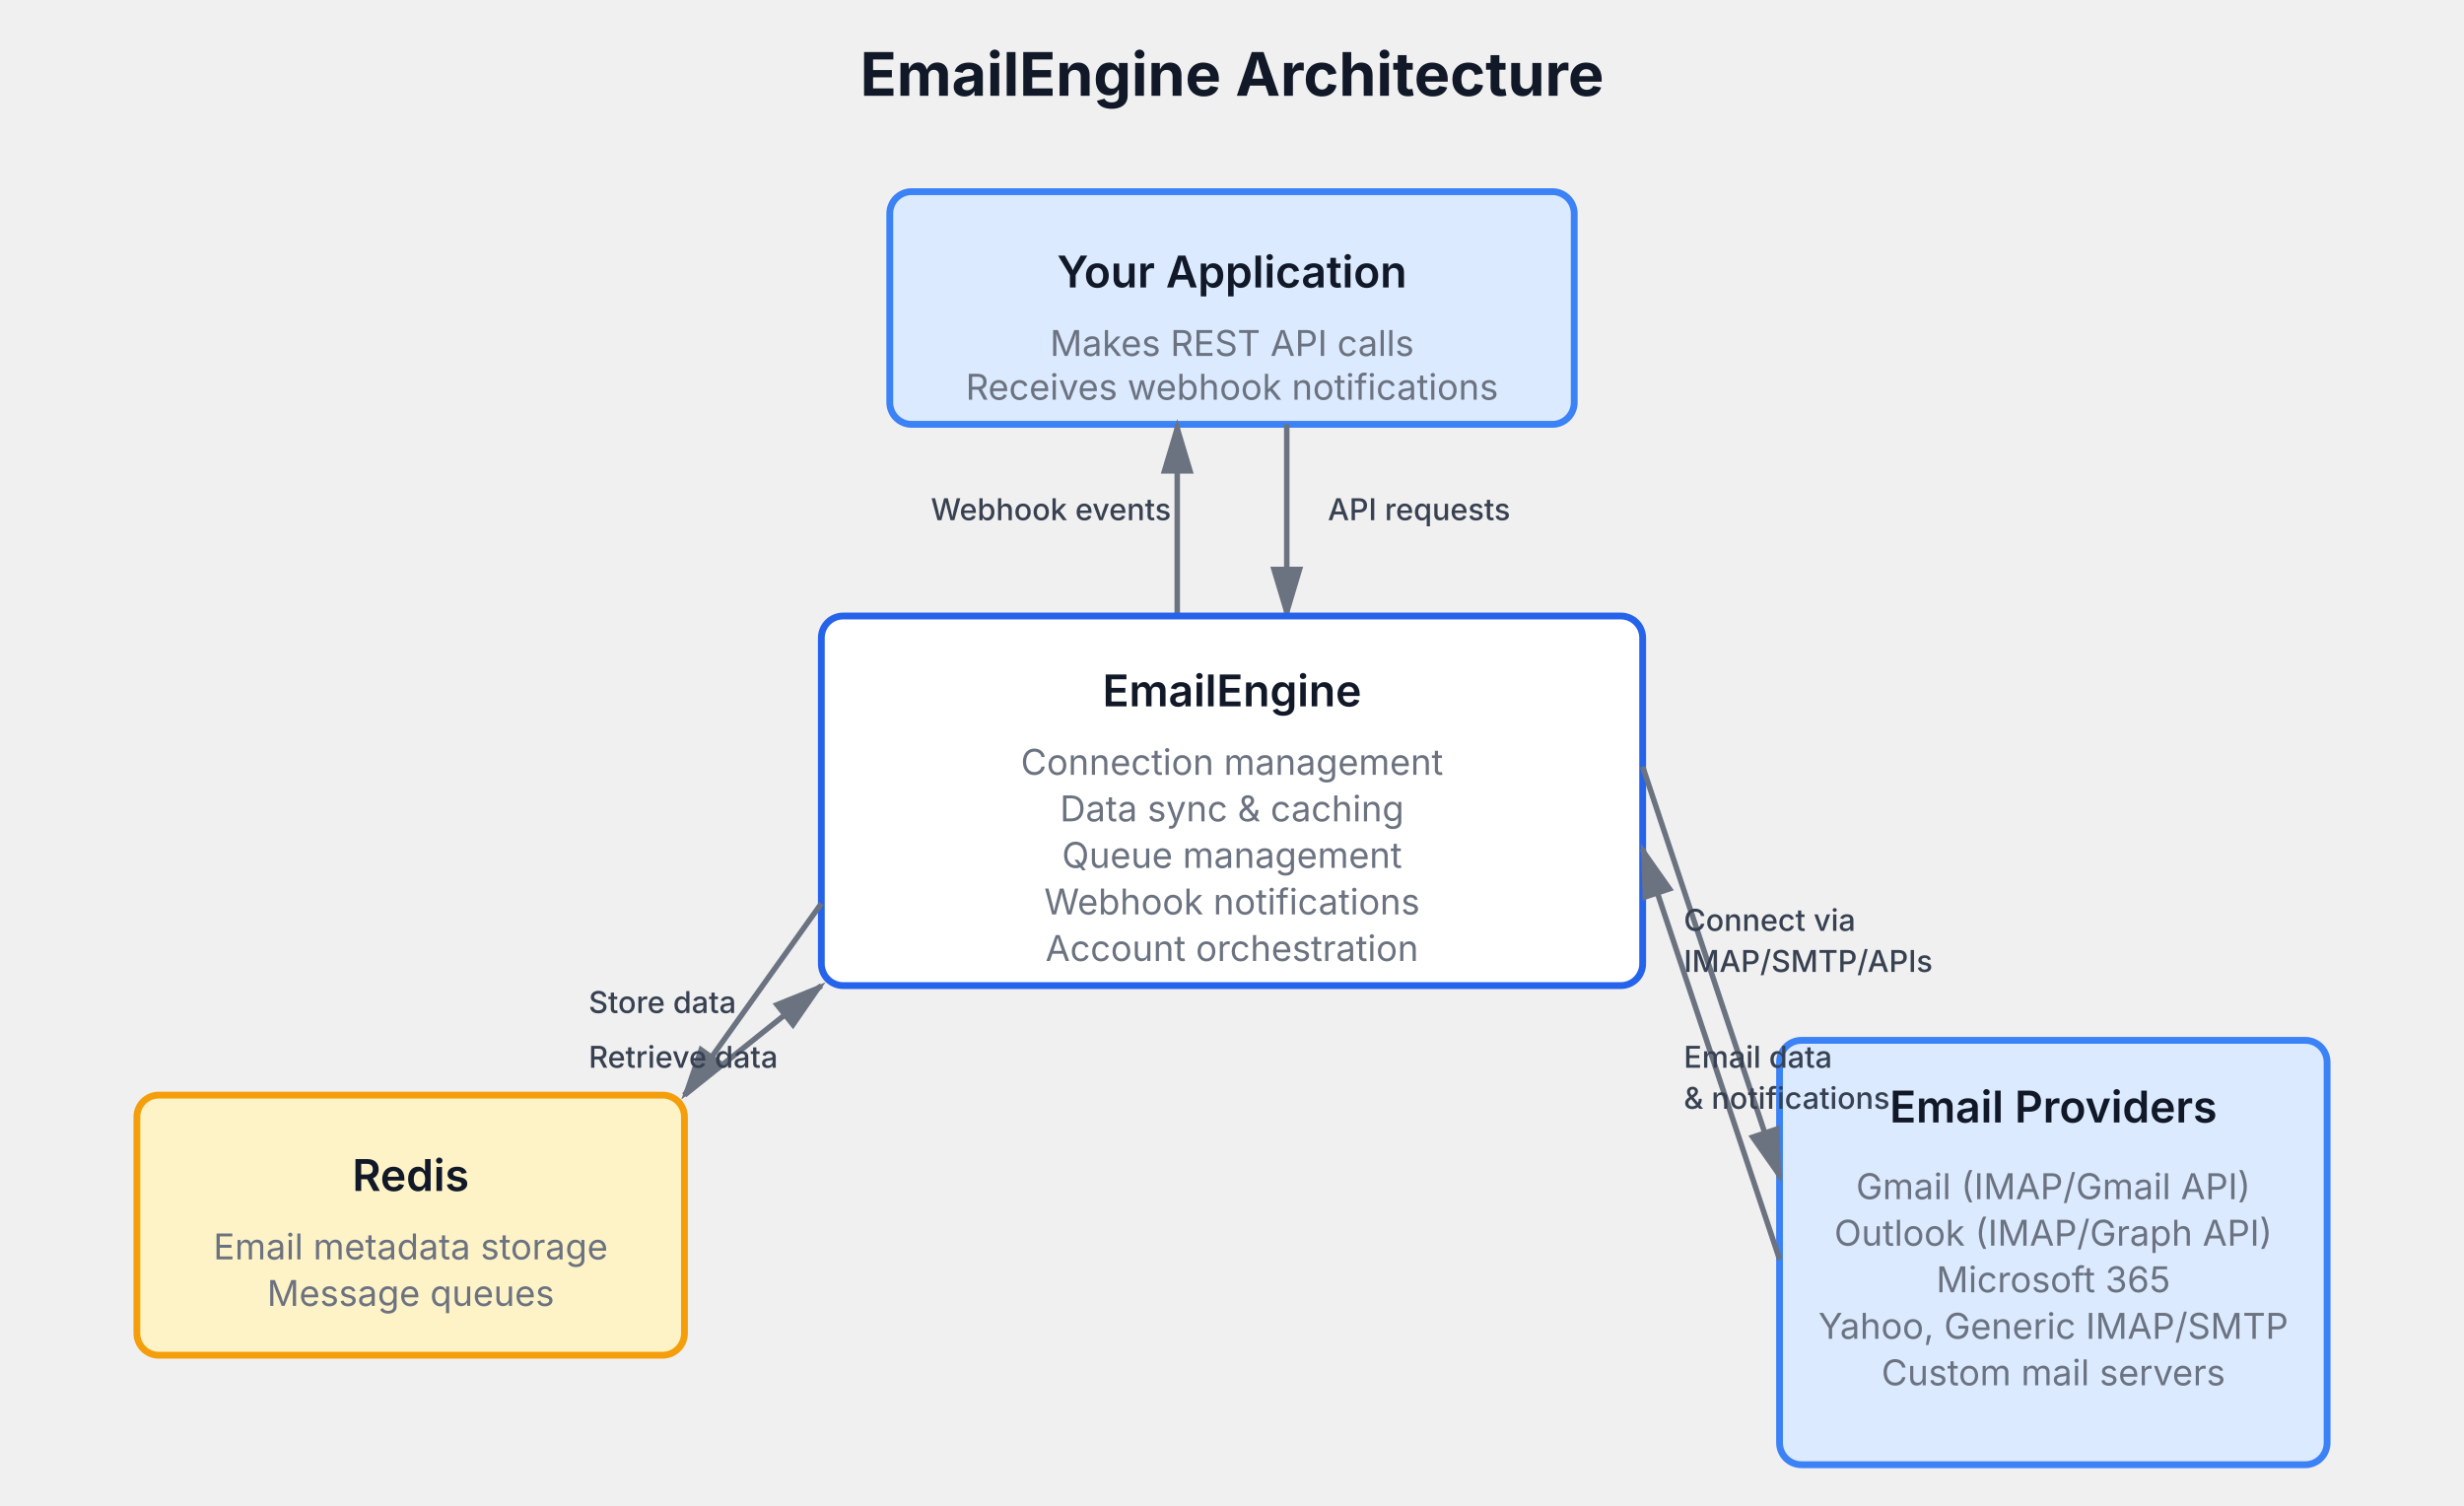
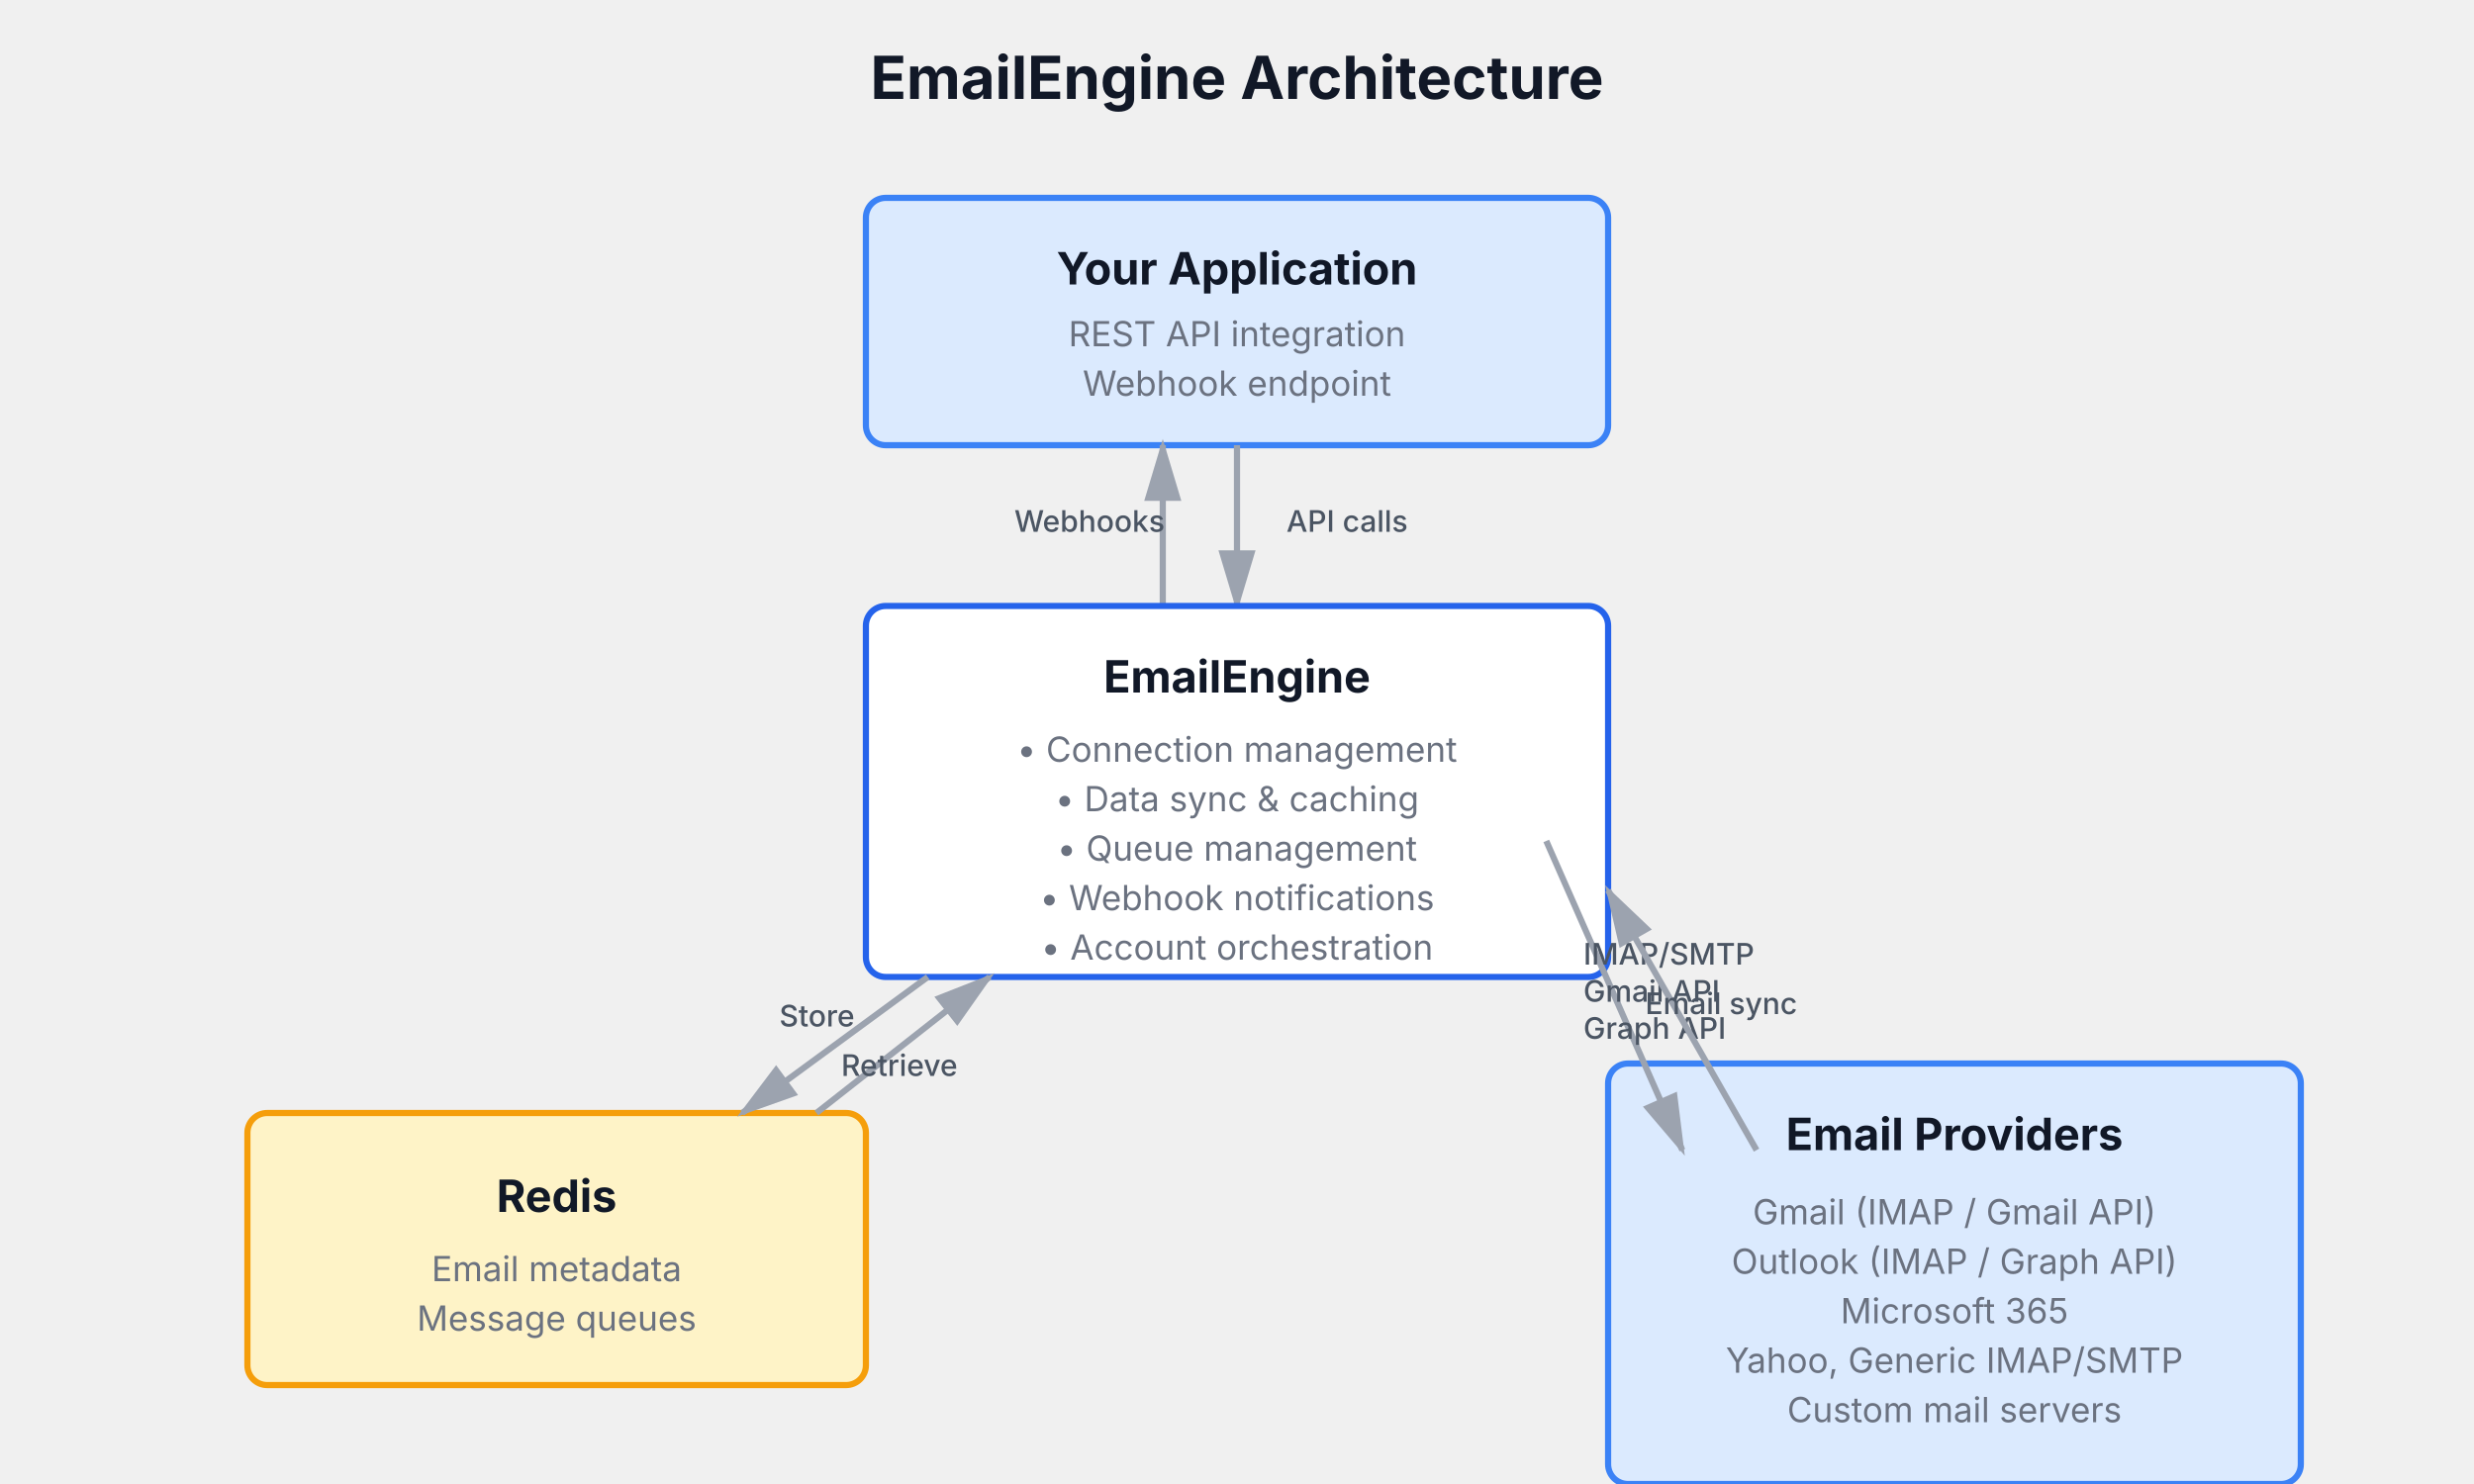
- <svg xmlns="http://www.w3.org/2000/svg" viewBox="0 0 900 550">
+ <svg xmlns="http://www.w3.org/2000/svg" viewBox="0 0 1000 600">
  <defs>
    <style>
-       .box { fill: #ffffff; stroke: #2563eb; stroke-width: 2.5; }
-       .storage { fill: #fef3c7; stroke: #f59e0b; stroke-width: 2.5; }
-       .external { fill: #dbeafe; stroke: #3b82f6; stroke-width: 2.5; }
-       .text { font-family: -apple-system, BlinkMacSystemFont, "Segoe UI", system-ui, sans-serif; font-size: 16px; fill: #111827; font-weight: 600; }
-       .label { font-family: -apple-system, BlinkMacSystemFont, "Segoe UI", system-ui, sans-serif; font-size: 13px; fill: #6b7280; }
-       .title { font-family: -apple-system, BlinkMacSystemFont, "Segoe UI", system-ui, sans-serif; font-size: 22px; font-weight: 700; fill: #111827; }
-       .arrow { stroke: #6b7280; stroke-width: 2; fill: none; marker-end: url(#arrowhead); }
-       .arrow-label { font-family: -apple-system, BlinkMacSystemFont, "Segoe UI", system-ui, sans-serif; font-size: 11px; fill: #374151; font-weight: 500; }
+       .component-box { fill: #ffffff; stroke: #2563eb; stroke-width: 2.5; }
+       .storage-box { fill: #fef3c7; stroke: #f59e0b; stroke-width: 2.5; }
+       .external-box { fill: #dbeafe; stroke: #3b82f6; stroke-width: 2.5; }
+       .title-text { font-family: -apple-system, sans-serif; font-size: 18px; fill: #111827; font-weight: 700; }
+       .label-text { font-family: -apple-system, sans-serif; font-size: 14px; fill: #6b7280; }
+       .heading { font-family: -apple-system, sans-serif; font-size: 24px; font-weight: 700; fill: #111827; }
+       .connection { stroke: #9ca3af; stroke-width: 2.5; fill: none; marker-end: url(#arrow); }
+       .connection-label { font-family: -apple-system, sans-serif; font-size: 12px; fill: #4b5563; font-weight: 500; }
    </style>
-     <marker id="arrowhead" markerWidth="10" markerHeight="10" refX="9" refY="3" orient="auto">
-       <polygon points="0 0, 10 3, 0 6" fill="#6b7280" />
+     <marker id="arrow" markerWidth="10" markerHeight="10" refX="9" refY="3" orient="auto">
+       <polygon points="0 0, 10 3, 0 6" fill="#9ca3af" />
    </marker>
  </defs>
-   <text x="450" y="35" class="title" text-anchor="middle">EmailEngine Architecture</text>
-   <rect x="325" y="70" width="250" height="85" class="external" rx="8" />
-   <text x="450" y="105" class="text" text-anchor="middle">Your Application</text>
-   <text x="450" y="130" class="label" text-anchor="middle">Makes REST API calls</text>
-   <text x="450" y="146" class="label" text-anchor="middle">Receives webhook notifications</text>
-   <path d="M 470 155 L 470 225" class="arrow" />
-   <text x="485" y="190" class="arrow-label">API requests</text>
-   <path d="M 430 225 L 430 155" class="arrow" />
-   <text x="340" y="190" class="arrow-label">Webhook events</text>
-   <rect x="300" y="225" width="300" height="135" class="box" rx="8" />
-   <text x="450" y="258" class="text" text-anchor="middle">EmailEngine</text>
-   <text x="450" y="283" class="label" text-anchor="middle">Connection management</text>
-   <text x="450" y="300" class="label" text-anchor="middle">Data sync &amp; caching</text>
-   <text x="450" y="317" class="label" text-anchor="middle">Queue management</text>
-   <text x="450" y="334" class="label" text-anchor="middle">Webhook notifications</text>
-   <text x="450" y="351" class="label" text-anchor="middle">Account orchestration</text>
-   <rect x="50" y="400" width="200" height="95" class="storage" rx="8" />
-   <text x="150" y="435" class="text" text-anchor="middle">Redis</text>
-   <text x="150" y="460" class="label" text-anchor="middle">Email metadata storage</text>
-   <text x="150" y="477" class="label" text-anchor="middle">Message queues</text>
-   <path d="M 300 330 L 250 400" class="arrow" />
-   <text x="215" y="370" class="arrow-label">Store data</text>
-   <path d="M 250 400 L 300 360" class="arrow" />
-   <text x="215" y="390" class="arrow-label">Retrieve data</text>
-   <rect x="650" y="380" width="200" height="155" class="external" rx="8" />
-   <text x="750" y="410" class="text" text-anchor="middle">Email Providers</text>
-   <text x="750" y="438" class="label" text-anchor="middle">Gmail (IMAP/Gmail API)</text>
-   <text x="750" y="455" class="label" text-anchor="middle">Outlook (IMAP/Graph API)</text>
-   <text x="750" y="472" class="label" text-anchor="middle">Microsoft 365</text>
-   <text x="750" y="489" class="label" text-anchor="middle">Yahoo, Generic IMAP/SMTP</text>
-   <text x="750" y="506" class="label" text-anchor="middle">Custom mail servers</text>
-   <path d="M 600 280 L 650 430" class="arrow" />
-   <text x="615" y="340" class="arrow-label">Connect via</text>
-   <text x="615" y="355" class="arrow-label">IMAP/SMTP/APIs</text>
-   <path d="M 650 460 L 600 310" class="arrow" />
-   <text x="615" y="390" class="arrow-label">Email data</text>
-   <text x="615" y="405" class="arrow-label">&amp; notifications</text>
+   <text x="500" y="40" class="heading" text-anchor="middle">EmailEngine Architecture</text>
+   <rect x="350" y="80" width="300" height="100" class="external-box" rx="8" />
+   <text x="500" y="115" class="title-text" text-anchor="middle">Your Application</text>
+   <text x="500" y="140" class="label-text" text-anchor="middle">REST API integration</text>
+   <text x="500" y="160" class="label-text" text-anchor="middle">Webhook endpoint</text>
+   <path d="M 500 180 L 500 245" class="connection" />
+   <text x="520" y="215" class="connection-label">API calls</text>
+   <path d="M 470 245 L 470 180" class="connection" />
+   <text x="410" y="215" class="connection-label">Webhooks</text>
+   <rect x="350" y="245" width="300" height="150" class="component-box" rx="8" />
+   <text x="500" y="280" class="title-text" text-anchor="middle">EmailEngine</text>
+   <text x="500" y="308" class="label-text" text-anchor="middle">• Connection management</text>
+   <text x="500" y="328" class="label-text" text-anchor="middle">• Data sync &amp; caching</text>
+   <text x="500" y="348" class="label-text" text-anchor="middle">• Queue management</text>
+   <text x="500" y="368" class="label-text" text-anchor="middle">• Webhook notifications</text>
+   <text x="500" y="388" class="label-text" text-anchor="middle">• Account orchestration</text>
+   <rect x="100" y="450" width="250" height="110" class="storage-box" rx="8" />
+   <text x="225" y="490" class="title-text" text-anchor="middle">Redis</text>
+   <text x="225" y="518" class="label-text" text-anchor="middle">Email metadata</text>
+   <text x="225" y="538" class="label-text" text-anchor="middle">Message queues</text>
+   <path d="M 375 395 L 300 450" class="connection" />
+   <text x="315" y="415" class="connection-label">Store</text>
+   <path d="M 330 450 L 400 395" class="connection" />
+   <text x="340" y="435" class="connection-label">Retrieve</text>
+   <rect x="650" y="430" width="280" height="170" class="external-box" rx="8" />
+   <text x="790" y="465" class="title-text" text-anchor="middle">Email Providers</text>
+   <text x="790" y="495" class="label-text" text-anchor="middle">Gmail (IMAP / Gmail API)</text>
+   <text x="790" y="515" class="label-text" text-anchor="middle">Outlook (IMAP / Graph API)</text>
+   <text x="790" y="535" class="label-text" text-anchor="middle">Microsoft 365</text>
+   <text x="790" y="555" class="label-text" text-anchor="middle">Yahoo, Generic IMAP/SMTP</text>
+   <text x="790" y="575" class="label-text" text-anchor="middle">Custom mail servers</text>
+   <path d="M 625 340 L 680 465" class="connection" />
+   <text x="640" y="390" class="connection-label">IMAP/SMTP</text>
+   <text x="640" y="405" class="connection-label">Gmail API</text>
+   <text x="640" y="420" class="connection-label">Graph API</text>
+   <path d="M 710 465 L 650 360" class="connection" />
+   <text x="665" y="410" class="connection-label">Email sync</text>
</svg>
